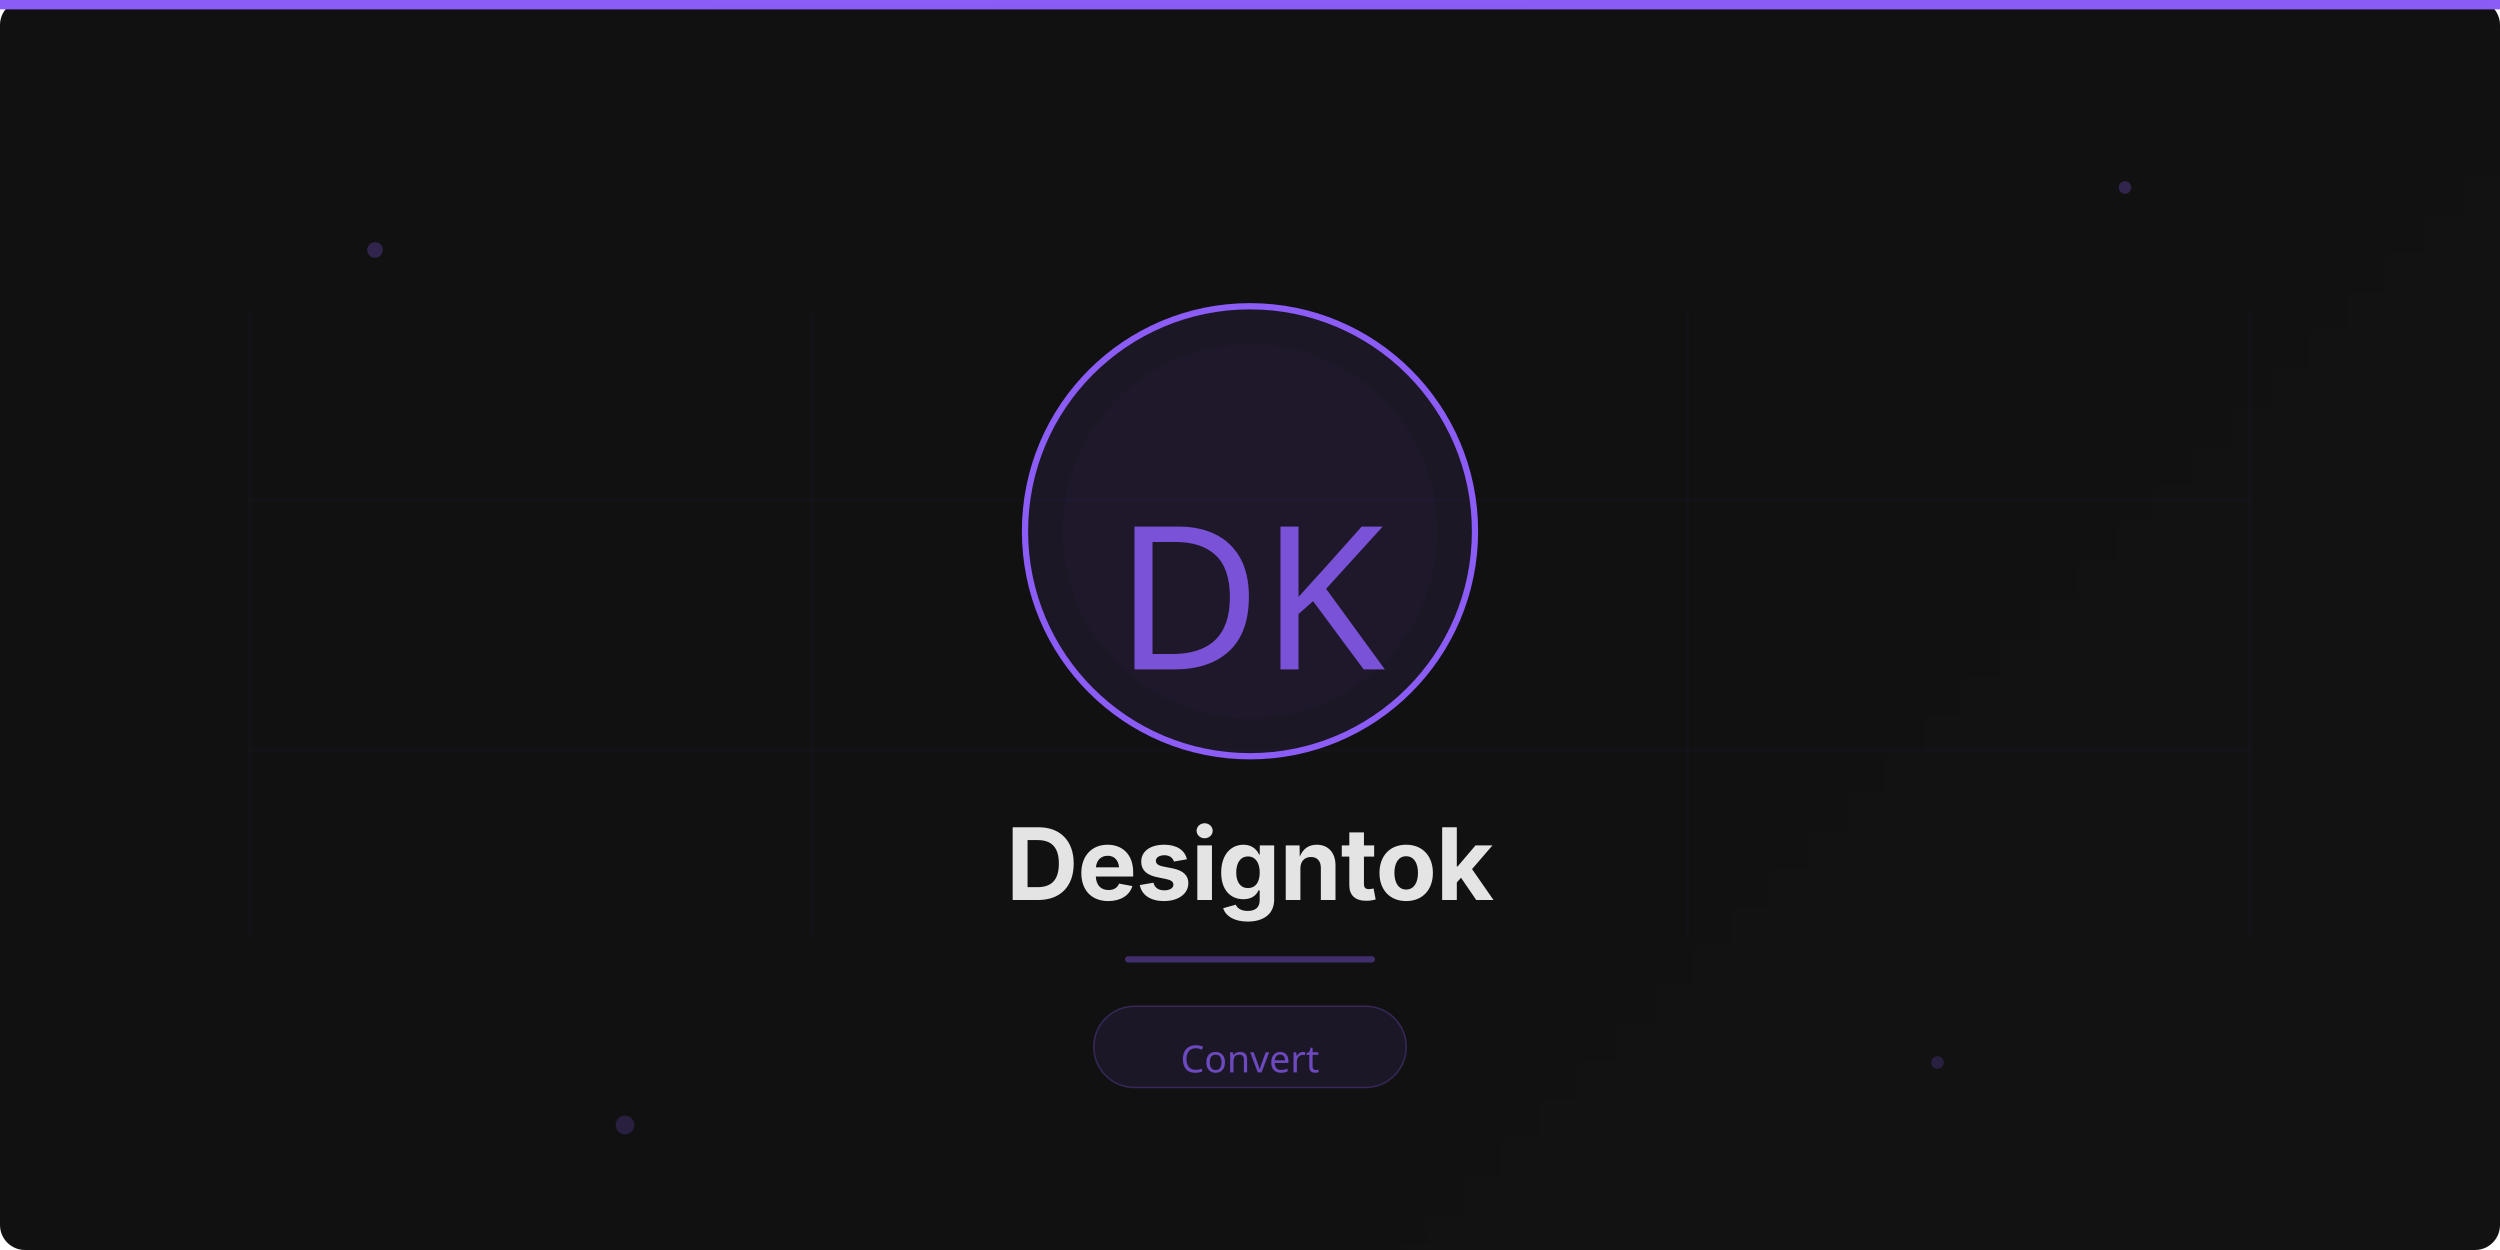
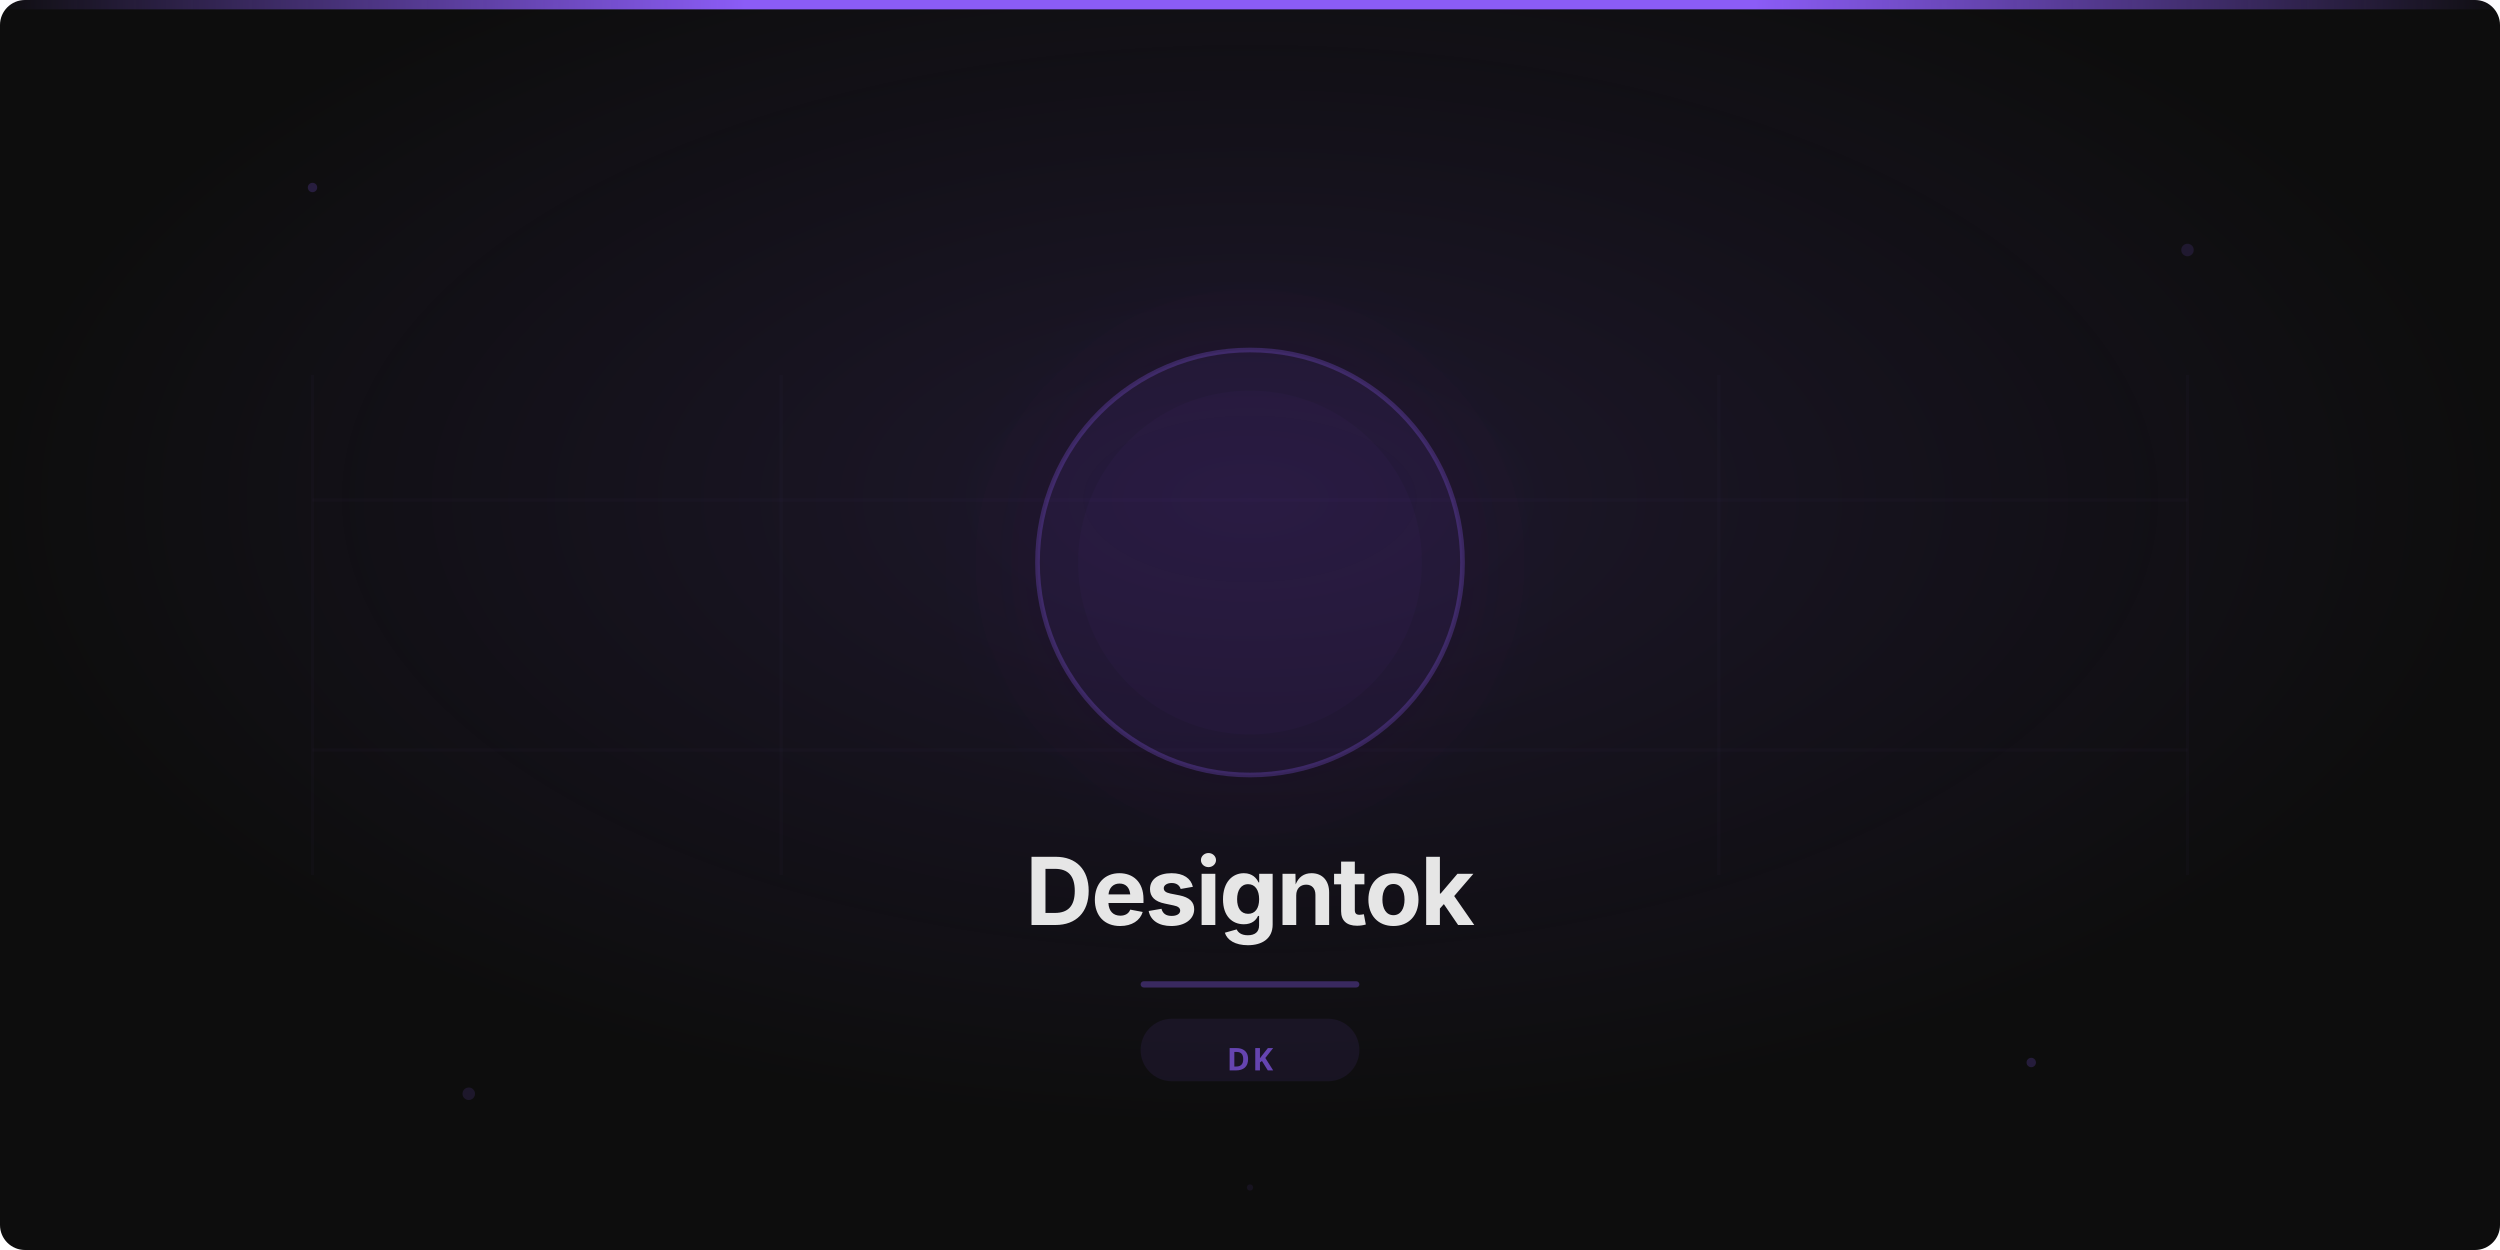
<svg xmlns="http://www.w3.org/2000/svg" width="800" height="400" viewBox="0 0 800 400" fill="none">
  <defs>
-     <linearGradient id="bg" x1="0" y1="0" x2="800" y2="400">
-       <stop offset="0%" stop-color="#111" />
-       <stop offset="50%" stop-color="#8b5cf611" />
-       <stop offset="100%" stop-color="#111" />
-     </linearGradient>
-     <linearGradient id="accent" x1="0" y1="0" x2="100" y2="100">
-       <stop offset="0%" stop-color="#8b5cf6" />
-       <stop offset="100%" stop-color="#8b5cf688" />
-     </linearGradient>
-     <linearGradient id="glow" x1="400" y1="400" x2="400" y2="0">
+     <radialGradient id="glow_designtok" cx="50%" cy="40%" r="50%">
+       <stop offset="0%" stop-color="#8b5cf622" />
+       <stop offset="100%" stop-color="#8b5cf600" />
+     </radialGradient>
+     <linearGradient id="bar_designtok" x1="0" y1="0" x2="1" y2="0">
      <stop offset="0%" stop-color="#8b5cf600" />
-       <stop offset="60%" stop-color="#8b5cf608" />
+       <stop offset="30%" stop-color="#8b5cf6" />
+       <stop offset="70%" stop-color="#8b5cf6" />
      <stop offset="100%" stop-color="#8b5cf600" />
    </linearGradient>
+     <filter id="f_designtok">
+       <feGaussianBlur in="SourceGraphic" stdDeviation="12" />
+     </filter>
  </defs>
-   <rect width="800" height="400" fill="url(#bg)" rx="8" />
-   <ellipse cx="400" cy="350" rx="300" ry="120" fill="url(#glow)" />
-   <rect x="0" y="0" width="800" height="3" fill="url(#accent)" />
-   <circle cx="120" cy="80" r="2.5" fill="#8b5cf644" />
-   <circle cx="680" cy="60" r="2" fill="#8b5cf644" />
-   <circle cx="200" cy="360" r="3" fill="#8b5cf633" />
-   <circle cx="620" cy="340" r="2" fill="#8b5cf633" />
-   <line x1="80" y1="100" x2="80" y2="300" stroke="#8b5cf608" stroke-width="1" />
-   <line x1="260" y1="100" x2="260" y2="300" stroke="#8b5cf608" stroke-width="1" />
-   <line x1="540" y1="100" x2="540" y2="300" stroke="#8b5cf608" stroke-width="1" />
-   <line x1="720" y1="100" x2="720" y2="300" stroke="#8b5cf608" stroke-width="1" />
-   <line x1="80" y1="160" x2="720" y2="160" stroke="#8b5cf608" stroke-width="1" />
-   <line x1="80" y1="240" x2="720" y2="240" stroke="#8b5cf608" stroke-width="1" />
-   <circle cx="400" cy="170" r="72" fill="#8b5cf615" stroke="#8b5cf6" stroke-width="2" />
-   <circle cx="400" cy="170" r="60" fill="#8b5cf608" />
-   <text x="400" y="192" font-family="system-ui,sans-serif" font-size="64" fill="#8b5cf6" text-anchor="middle" dominant-baseline="middle" opacity="0.85">DK</text>
-   <text x="400" y="288" font-family="system-ui,-apple-system,sans-serif" font-size="32" font-weight="700" fill="#eee" text-anchor="middle" letter-spacing="-0.3" opacity="0.95">Designtok</text>
-   <rect x="360" y="306" width="80" height="2" rx="1" fill="#8b5cf666" />
-   <rect x="350" y="322" width="100" height="26" rx="13" fill="#8b5cf618" stroke="#8b5cf644" stroke-width="0.5" />
-   <text x="400" y="339" font-family="system-ui,sans-serif" font-size="12" fill="#8b5cf6bb" text-anchor="middle" dominant-baseline="middle" font-weight="500">Convert</text>
+   <rect width="800" height="400" fill="#0d0d0d" rx="8" />
+   <rect width="800" height="400" fill="url(#glow_designtok)" rx="8" />
+   <rect x="0" y="0" width="800" height="3" fill="url(#bar_designtok)" />
+   <circle cx="100" cy="60" r="1.5" fill="#8b5cf633" />
+   <circle cx="700" cy="80" r="2" fill="#8b5cf622" />
+   <circle cx="150" cy="350" r="2" fill="#8b5cf622" />
+   <circle cx="650" cy="340" r="1.5" fill="#8b5cf633" />
+   <circle cx="400" cy="380" r="1" fill="#8b5cf615" />
+   <line x1="100" y1="120" x2="100" y2="280" stroke="#8b5cf606" stroke-width="1" />
+   <line x1="250" y1="120" x2="250" y2="280" stroke="#8b5cf606" stroke-width="1" />
+   <line x1="550" y1="120" x2="550" y2="280" stroke="#8b5cf606" stroke-width="1" />
+   <line x1="700" y1="120" x2="700" y2="280" stroke="#8b5cf606" stroke-width="1" />
+   <line x1="100" y1="160" x2="700" y2="160" stroke="#8b5cf606" stroke-width="1" />
+   <line x1="100" y1="240" x2="700" y2="240" stroke="#8b5cf606" stroke-width="1" />
+   <circle cx="400" cy="180" r="82" fill="#8b5cf608" filter="url(#f_designtok)" />
+   <circle cx="400" cy="180" r="68" fill="#8b5cf610" stroke="#8b5cf644" stroke-width="1.5" />
+   <circle cx="400" cy="180" r="55" fill="#8b5cf608" />
+   <g transform="translate(400, 180)">
+     {path_tags}
+   </g>
+   <text x="400" y="296" font-family="system-ui,-apple-system,sans-serif" font-size="30" font-weight="700" fill="#f0f0f0" text-anchor="middle" letter-spacing="-0.02em" opacity="0.95">Designtok</text>
+   <rect x="365" y="314" width="70" height="2" rx="1" fill="#8b5cf655" />
+   <rect x="365" y="326" width="70" height="20" rx="10" fill="#8b5cf615" />
+   <text x="400" y="339" font-family="system-ui,sans-serif" font-size="10" fill="#8b5cf6aa" text-anchor="middle" dominant-baseline="middle" font-weight="600" letter-spacing="0.08em">DK</text>
</svg>
